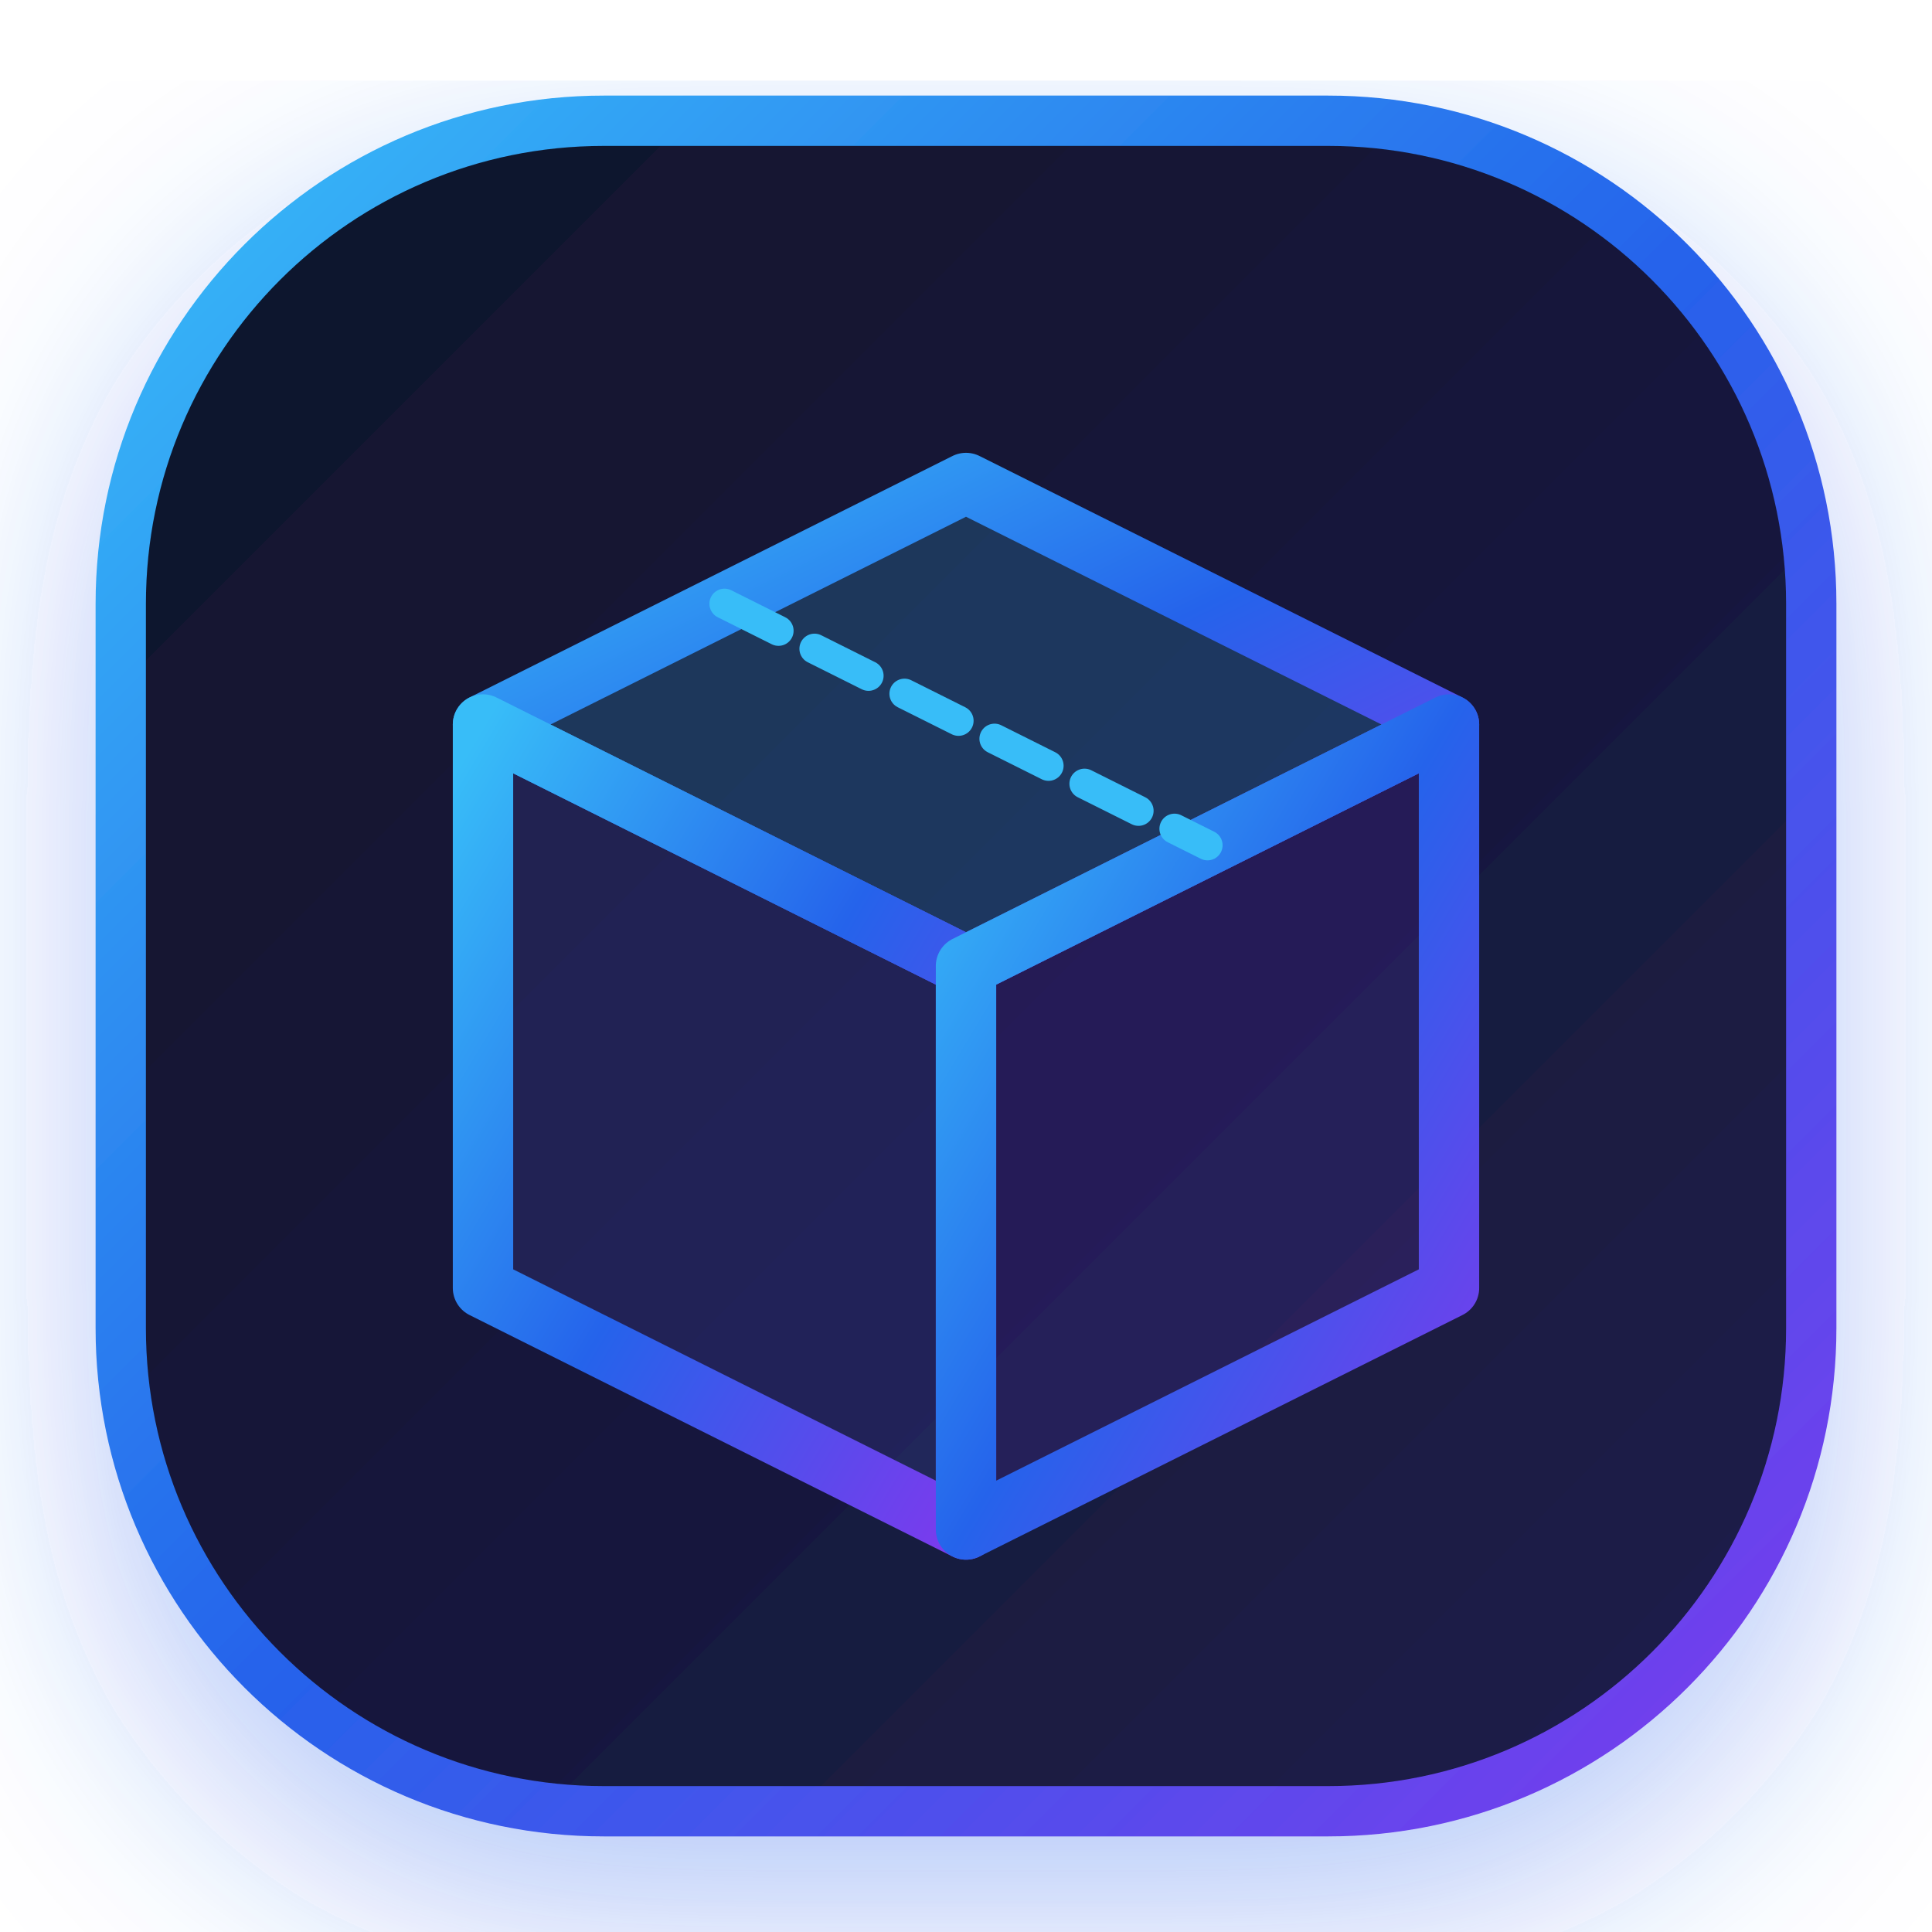
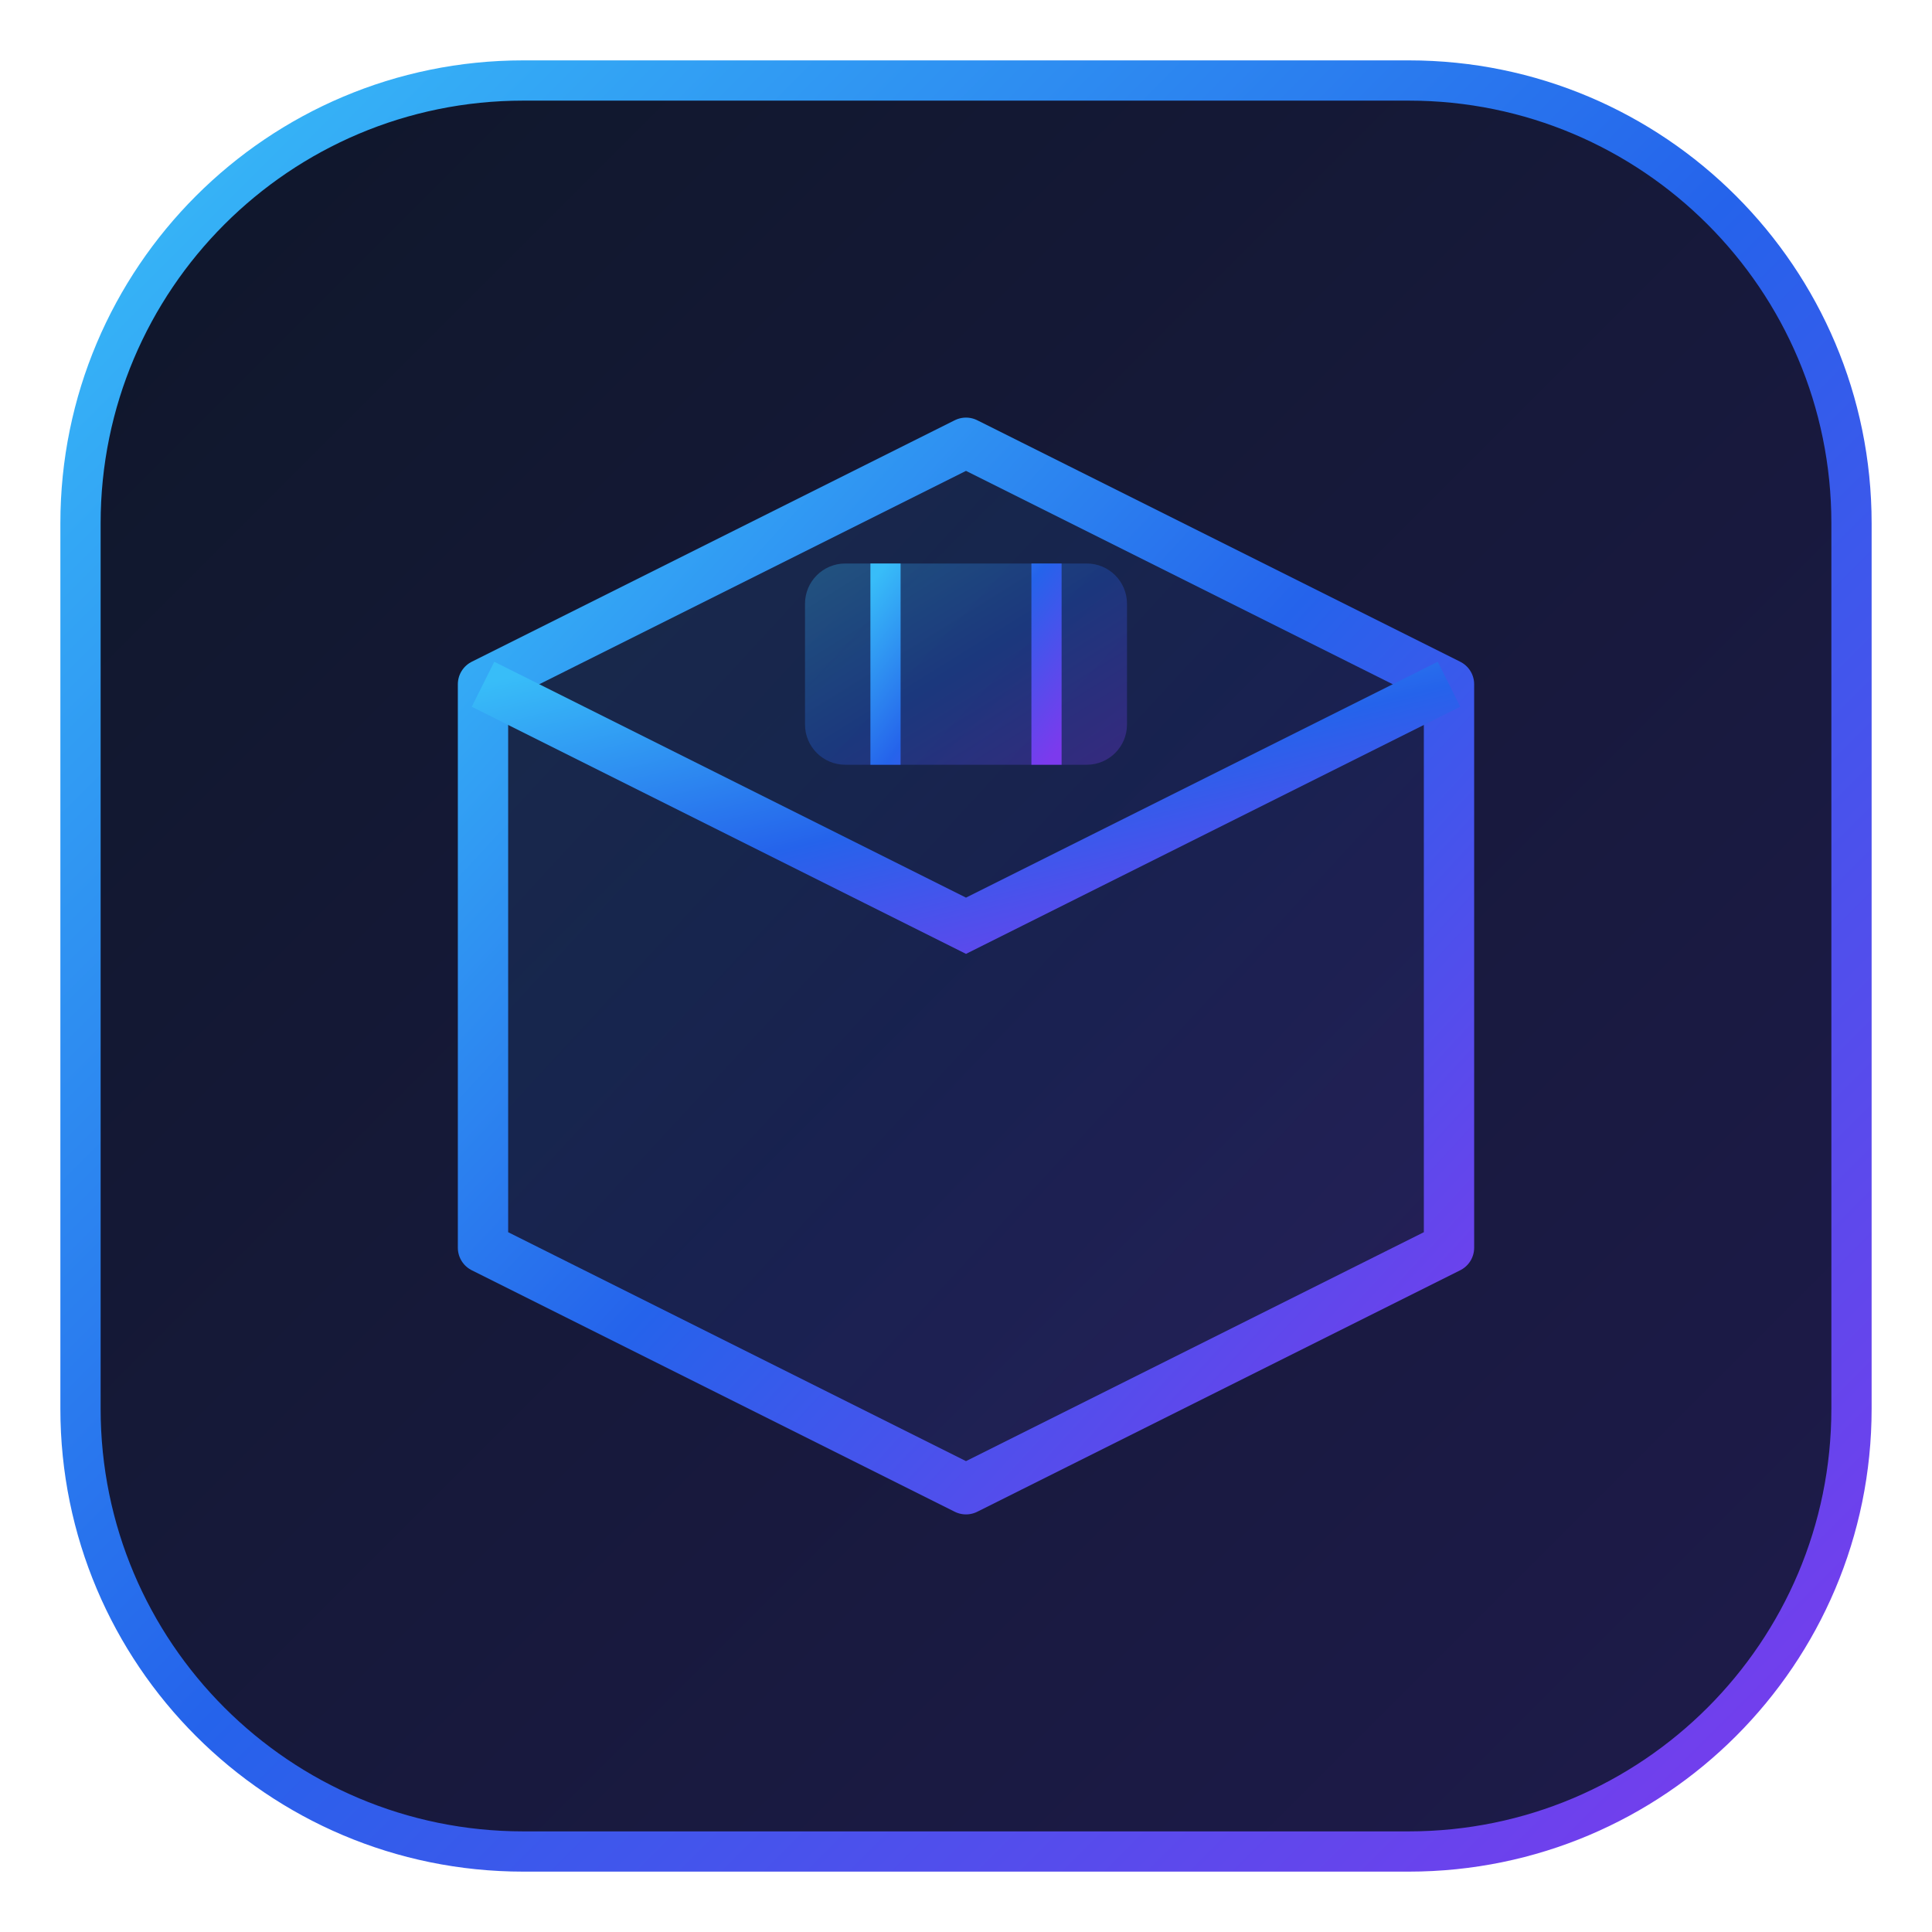
- <svg xmlns="http://www.w3.org/2000/svg" version="1.1" id="shortcut-inventory" viewBox="0 0 96 96" xml:space="preserve">
+ <svg xmlns="http://www.w3.org/2000/svg" viewBox="0 0 96 96" width="96" height="96">
  <defs>
-     <linearGradient id="bucaIconGrad" x1="0%" y1="0%" x2="100%" y2="100%">
+     <linearGradient id="g" x1="0%" y1="0%" x2="100%" y2="100%">
      <stop offset="0%" stop-color="#38bdf8" />
      <stop offset="50%" stop-color="#2563eb" />
      <stop offset="100%" stop-color="#7c3aed" />
    </linearGradient>
-     <linearGradient id="bucaIconBg" x1="0%" y1="0%" x2="100%" y2="100%">
+     <linearGradient id="bg" x1="0%" y1="0%" x2="100%" y2="100%">
      <stop offset="0%" stop-color="#0f172a" />
      <stop offset="100%" stop-color="#1e1b4b" />
    </linearGradient>
-     <filter id="iconGlow" x="-20%" y="-20%" width="140%" height="140%">
-       <feDropShadow dx="0" dy="4" stdDeviation="6" flood-color="#2563eb" flood-opacity="0.35" />
-     </filter>
  </defs>
-   <rect x="6" y="6" width="84" height="84" rx="24" fill="url(#bucaIconBg)" stroke="url(#bucaIconGrad)" stroke-width="2.5" filter="url(#iconGlow)" />
-   <g fill="none" stroke="url(#bucaIconGrad)" stroke-width="3" stroke-linecap="round" stroke-linejoin="round">
-     <path d="M 48 24 L 72 36 L 48 48 L 24 36 Z" fill="rgba(56, 189, 248, 0.2)" />
-     <path d="M 24 36 L 24 64 L 48 76 L 48 48 Z" fill="rgba(99, 102, 241, 0.15)" />
-     <path d="M 72 36 L 72 64 L 48 76 L 48 48 Z" fill="rgba(124, 58, 237, 0.15)" />
-     <path d="M 48 48 L 48 76" />
-     <path d="M 36 30 L 60 42" stroke="#38bdf8" stroke-width="1.5" stroke-dasharray="3 2" />
+   <rect x="4" y="4" width="88" height="88" rx="22" fill="url(#bg)" stroke="url(#g)" stroke-width="2" />
+   <g fill="url(#g)">
+     <path d="M48 22L24 34v28l24 12 24-12V34L48 22z" fill-opacity="0.12" />
+     <path d="M48 22L24 34v28l24 12 24-12V34L48 22z" fill="none" stroke="url(#g)" stroke-width="2.5" stroke-linejoin="round" />
+     <path d="M24 34l24 12 24-12" fill="none" stroke="url(#g)" stroke-width="2.5" />
+     <path d="M48 46v28" fill="none" stroke="url(#g)" stroke-width="2.5" />
+     <rect x="40" y="28" width="16" height="10" rx="2" fill-opacity="0.3" />
+     <path d="M44 28v10M52 28v10" stroke="url(#g)" stroke-width="1.5" />
  </g>
</svg>
